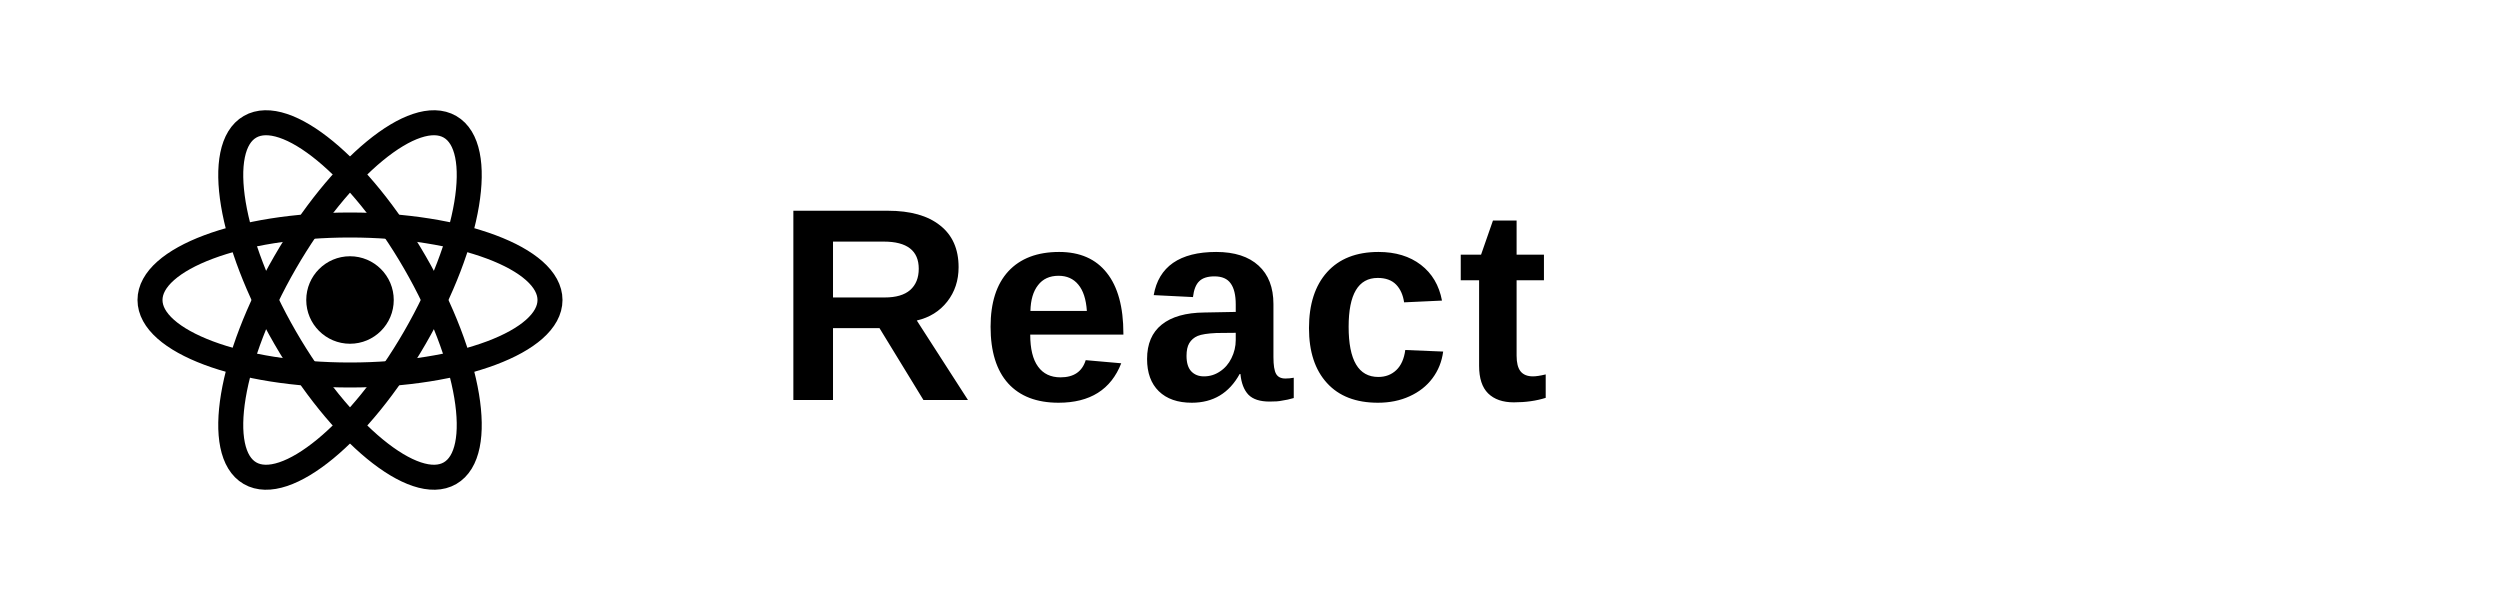
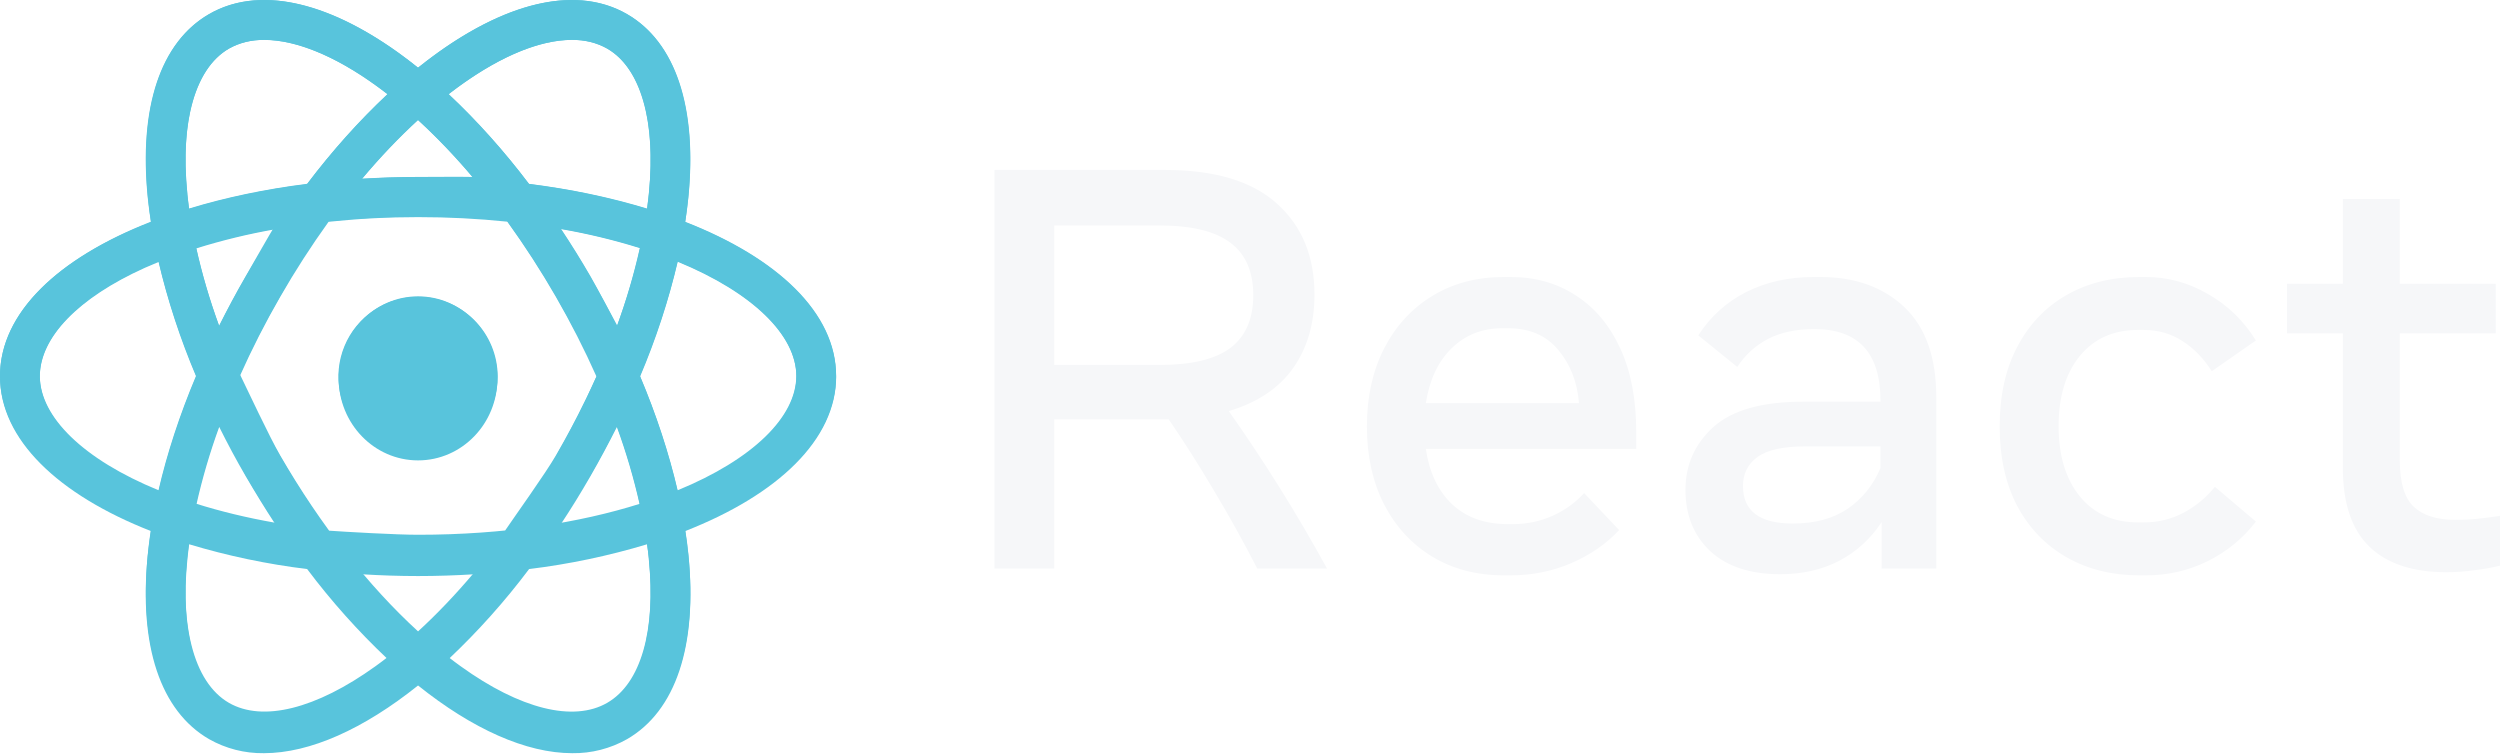
- <svg xmlns="http://www.w3.org/2000/svg" width="200" height="48" viewBox="0 0 200 48" fill="none">
-   <g transform="translate(8 4)" stroke="currentColor" stroke-width="2" fill="none">
-     <ellipse cx="20" cy="20" rx="16" ry="6" />
-     <ellipse cx="20" cy="20" rx="16" ry="6" transform="rotate(60 20 20)" />
-     <ellipse cx="20" cy="20" rx="16" ry="6" transform="rotate(120 20 20)" />
-     <circle cx="20" cy="20" r="3.5" fill="currentColor" stroke="none" />
+ <svg xmlns="http://www.w3.org/2000/svg" width="600px" height="180.767px" viewBox="0 0 600 180.767" version="1.1">
+   <g id="Page-1" stroke="none" stroke-width="1" fill="none" fill-rule="evenodd">
+     <g id="Group" transform="translate(0, 0)" fill-rule="nonzero">
+       <path d="M238.675,136.444 L238.675,40.788 L279.603,40.788 C291.582,40.788 300.555,43.498 306.523,48.919 C312.49,54.294 315.473,61.559 315.473,70.715 C315.473,77.639 313.766,83.515 310.349,88.343 C306.933,93.171 301.785,96.61 294.908,98.66 C299.052,104.536 303.107,110.64 307.07,116.972 C311.033,123.303 314.836,129.794 318.479,136.444 L301.74,136.444 C298.415,129.976 294.908,123.668 291.218,117.518 C287.573,111.369 283.997,105.743 280.49,100.642 C280.217,100.642 279.92,100.642 279.603,100.642 L253.023,100.642 L253.023,136.444 L238.675,136.444 Z M278.236,54.112 L253.023,54.112 L253.023,87.591 L278.236,87.591 C285.979,87.591 291.672,86.225 295.318,83.492 C298.961,80.713 300.784,76.5 300.784,70.852 C300.784,65.203 298.961,61.013 295.318,58.28 C291.672,55.501 285.979,54.112 278.236,54.112 Z M360.989,138.084 C354.43,138.084 348.668,136.581 343.702,133.575 C338.783,130.568 334.933,126.378 332.156,121.003 C329.423,115.628 328.056,109.41 328.056,102.35 C328.056,95.289 329.423,89.072 332.156,83.697 C334.933,78.276 338.783,74.063 343.702,71.057 C348.668,68.005 354.43,66.479 360.989,66.479 L362.493,66.479 C368.459,66.479 373.698,67.959 378.208,70.92 C382.762,73.835 386.315,78.071 388.866,83.629 C391.417,89.14 392.693,95.791 392.693,103.58 L392.693,107.748 L342.199,107.748 C343.019,113.35 345.115,117.769 348.485,121.003 C351.901,124.191 356.343,125.786 361.809,125.786 L363.176,125.786 C366.456,125.786 369.599,125.125 372.605,123.804 C375.611,122.438 378.138,120.616 380.188,118.338 L388.593,127.22 C385.495,130.546 381.668,133.188 377.114,135.146 C372.605,137.105 367.73,138.084 362.493,138.084 L360.989,138.084 Z M360.58,78.777 C355.705,78.777 351.628,80.394 348.348,83.629 C345.115,86.817 343.065,91.19 342.199,96.747 L378.958,96.747 C378.548,91.691 376.886,87.432 373.971,83.97 C371.102,80.508 367.093,78.777 361.946,78.777 L360.58,78.777 Z M427.266,137.811 C420.068,137.811 414.465,135.966 410.457,132.277 C406.495,128.541 404.512,123.645 404.512,117.587 C404.512,111.574 406.745,106.54 411.208,102.487 C415.718,98.432 422.893,96.406 432.732,96.406 L451.316,96.406 L451.316,96.201 C451.316,84.722 446.031,78.982 435.465,78.982 C431.046,78.982 427.31,79.779 424.259,81.374 C421.253,82.968 418.815,85.2 416.948,88.07 L407.588,80.486 C410.502,75.976 414.328,72.514 419.066,70.1 C423.849,67.686 429.269,66.479 435.328,66.479 L436.831,66.479 C445.211,66.479 451.953,68.893 457.056,73.721 C462.156,78.55 464.708,85.769 464.708,95.381 L464.708,136.444 L451.59,136.444 L451.59,125.307 C448.947,129.316 445.554,132.413 441.408,134.6 C437.263,136.741 432.549,137.811 427.266,137.811 Z M430.272,125.649 C435.555,125.649 439.951,124.465 443.458,122.096 C446.965,119.682 449.584,116.425 451.316,112.325 L451.316,107.133 L433.278,107.133 C427.903,107.133 424.053,107.998 421.73,109.729 C419.453,111.414 418.314,113.715 418.314,116.63 C418.314,122.643 422.3,125.649 430.272,125.649 Z M513.468,138.084 C506.909,138.084 501.102,136.649 496.046,133.78 C490.99,130.91 487.027,126.811 484.157,121.481 C481.332,116.106 479.921,109.729 479.921,102.35 C479.921,94.925 481.332,88.548 484.157,83.219 C486.981,77.844 490.898,73.721 495.909,70.852 C500.965,67.936 506.818,66.479 513.468,66.479 L514.971,66.479 C520.256,66.479 525.243,67.845 529.936,70.578 C534.672,73.266 538.498,76.978 541.414,81.715 L530.823,89.095 C528.865,85.997 526.519,83.583 523.786,81.852 C521.053,80.076 517.955,79.187 514.494,79.187 L513.127,79.187 C507.205,79.187 502.536,81.283 499.12,85.473 C495.75,89.618 494.064,95.221 494.064,102.282 C494.064,109.296 495.75,114.899 499.12,119.09 C502.536,123.28 507.205,125.376 513.127,125.376 L514.494,125.376 C517.955,125.376 521.144,124.601 524.059,123.053 C526.974,121.504 529.479,119.431 531.575,116.835 L541.414,125.171 C538.362,129.179 534.513,132.345 529.866,134.668 C525.266,136.945 520.301,138.084 514.971,138.084 L513.468,138.084 Z M587.155,137.333 C579.046,137.333 572.875,135.283 568.639,131.183 C564.403,127.084 562.284,120.775 562.284,112.257 L562.284,80.007 L548.892,80.007 L548.892,68.119 L562.284,68.119 L562.284,47.757 L575.949,47.757 L575.949,68.119 L598.976,68.119 L598.976,80.007 L575.949,80.007 L575.949,110.412 C575.949,115.787 577.066,119.522 579.298,121.618 C581.529,123.713 584.832,124.761 589.205,124.761 C591.3,124.761 593.167,124.67 594.807,124.487 C596.493,124.305 598.224,124.078 600,123.804 L600,135.761 C598.177,136.217 596.128,136.581 593.851,136.854 C591.574,137.173 589.341,137.333 587.155,137.333 Z" id="Shape" fill="#F6F7F9" />
+       <g transform="translate(0, 0.0009)" fill="#58C4DC">
+         <path d="M100.332,71.241 C96.551,71.241 92.856,72.364 89.713,74.467 C86.57,76.57 84.12,79.559 82.673,83.056 C81.226,86.554 80.848,90.402 81.585,94.115 C82.323,97.828 84.143,101.238 86.816,103.915 C89.489,106.591 92.895,108.414 96.603,109.153 C100.311,109.891 104.154,109.512 107.646,108.064 C111.139,106.615 114.124,104.162 116.224,101.014 C118.324,97.867 119.445,94.166 119.445,90.381 C119.445,85.305 117.432,80.436 113.847,76.847 C110.263,73.258 105.401,71.241 100.332,71.241 Z" id="Path" />
+         <path d="M200.664,90.381 C200.664,75.275 186.689,62.026 164.44,53.306 C164.738,51.343 165.006,49.401 165.197,47.494 C167.392,25.788 162.168,10.122 150.494,3.373 C137.433,-4.176 118.985,1.303 100.332,16.246 C81.679,1.303 63.23,-4.176 50.169,3.373 C38.496,10.122 33.272,25.788 35.466,47.494 C35.657,49.401 35.919,51.35 36.224,53.321 C34.369,54.029 32.55,54.781 30.801,55.568 C10.937,64.507 0,76.884 0,90.381 C0,105.487 13.974,118.736 36.224,127.455 C35.919,129.418 35.657,131.361 35.466,133.268 C33.272,154.973 38.496,170.639 50.169,177.388 C54.183,179.667 58.731,180.831 63.344,180.763 C74.401,180.763 87.314,174.935 100.332,164.515 C113.343,174.935 126.263,180.763 137.334,180.763 C141.947,180.831 146.495,179.665 150.509,177.388 C162.182,170.639 167.407,154.973 165.212,133.268 C165.021,131.361 164.751,129.418 164.454,127.455 C186.704,118.75 200.679,105.48 200.679,90.381 L200.664,90.381 Z M137.25,9.569 C140.216,9.497 143.147,10.216 145.744,11.653 C153.85,16.339 157.489,29.049 155.719,46.522 C155.598,47.713 155.457,48.918 155.287,50.131 C146.035,47.341 136.562,45.351 126.971,44.183 C121.156,36.444 114.691,29.218 107.645,22.584 C118.709,14.02 129.094,9.569 137.242,9.569 L137.25,9.569 Z M133.441,109.52 C129.861,115.743 125.962,121.776 121.761,127.597 C114.639,128.329 107.484,128.693 100.325,128.688 C93.168,128.693 86.016,128.329 78.896,127.597 C74.706,121.776 70.819,115.743 67.251,109.52 C63.671,103.315 60.418,96.926 57.504,90.381 C60.418,83.835 63.671,77.446 67.251,71.241 C70.814,65.043 74.689,59.032 78.861,53.228 C85.993,52.478 93.16,52.104 100.332,52.108 C107.489,52.104 114.641,52.468 121.761,53.2 C125.947,59.012 129.836,65.034 133.413,71.241 C136.99,77.448 140.244,83.836 143.16,90.381 C140.244,96.925 136.99,103.313 133.413,109.52 L133.441,109.52 Z M148.031,102.431 C150.278,108.566 152.122,114.841 153.553,121.217 C147.345,123.155 141.017,124.682 134.609,125.789 C137.044,122.112 139.404,118.287 141.688,114.312 C143.946,110.385 146.063,106.423 148.059,102.46 L148.031,102.431 Z M100.339,152.003 C95.55,147.578 91.057,142.842 86.889,137.826 C91.292,138.095 95.787,138.251 100.339,138.251 C104.891,138.251 109.414,138.095 113.825,137.826 C109.643,142.841 105.138,147.577 100.339,152.003 Z M66.062,125.775 C59.652,124.673 53.322,123.15 47.111,121.217 C48.536,114.851 50.373,108.586 52.612,102.46 C54.58,106.423 56.689,110.385 58.983,114.312 C61.277,118.239 63.648,122.11 66.062,125.789 L66.062,125.775 Z M52.612,78.294 C50.382,72.191 48.549,65.949 47.126,59.608 C53.321,57.673 59.634,56.141 66.027,55.022 C63.606,58.687 61.234,62.486 58.948,66.449 C56.661,70.412 54.573,74.325 52.577,78.294 L52.612,78.294 Z M100.297,28.751 C105.098,33.175 109.603,37.911 113.782,42.928 C109.379,42.659 104.884,42.503 100.297,42.503 C95.747,42.503 91.264,42.645 86.846,42.928 C91.015,37.913 95.508,33.177 100.297,28.751 Z M141.674,66.449 C139.38,62.47 137.009,58.642 134.56,54.965 C140.984,56.072 147.329,57.602 153.553,59.545 C152.125,65.909 150.287,72.174 148.052,78.301 C146.084,74.339 143.968,70.376 141.681,66.456 L141.674,66.449 Z M44.973,46.53 C43.182,29.063 46.842,16.346 54.941,11.66 C57.539,10.226 60.47,9.507 63.436,9.576 C71.584,9.576 81.969,14.028 93.034,22.591 C85.983,29.23 79.512,36.46 73.693,44.205 C64.105,45.378 54.632,47.36 45.377,50.131 C45.214,48.918 45.065,47.72 44.952,46.53 L44.973,46.53 Z M9.557,90.381 C9.557,81.009 18.76,71.503 34.723,64.294 C35.813,63.821 36.925,63.349 38.057,62.876 C40.284,72.283 43.303,81.484 47.083,90.381 C43.296,99.294 40.274,108.515 38.05,117.942 C20.013,110.534 9.557,100.269 9.557,90.381 Z M54.941,169.102 C46.842,164.416 43.182,151.698 44.973,134.232 C45.087,133.041 45.235,131.843 45.398,130.624 C54.65,133.413 64.123,135.402 73.715,136.571 C79.531,144.313 85.996,151.544 93.041,158.185 C77.615,170.116 63.521,174.049 54.962,169.102 L54.941,169.102 Z M155.712,134.232 C157.482,151.705 153.843,164.416 145.737,169.102 C137.186,174.064 123.084,170.116 107.666,158.185 C114.708,151.544 121.171,144.313 126.985,136.571 C136.576,135.403 146.05,133.413 155.301,130.624 C155.471,131.843 155.613,133.041 155.733,134.232 L155.712,134.232 Z M162.656,117.928 C160.426,108.506 157.402,99.291 153.616,90.381 C157.4,81.466 160.422,72.246 162.649,62.819 C180.652,70.227 191.136,80.492 191.136,90.381 C191.136,100.269 180.68,110.534 162.642,117.942" id="Shape" />
+       </g>
+       <path d="M100.334,110.494 C110.856,110.494 119.385,101.681 119.385,90.809 C119.385,79.937 110.856,71.123 100.334,71.123 C89.813,71.123 81.283,79.937 81.283,90.809 C81.283,101.681 89.813,110.494 100.334,110.494 Z" id="Path" fill="#58C4DC" />
+       <path d="M200.669,90.176 C200.669,75.124 186.693,61.908 164.452,53.237 C168.047,29.644 163.569,10.942 150.501,3.416 C138.831,-3.311 122.67,-0.019 104.993,12.695 C103.428,13.816 101.875,15.009 100.322,16.25 C98.781,15.009 97.229,13.816 95.676,12.695 C77.998,-0.019 61.837,-3.323 50.167,3.416 C37.112,10.942 32.632,29.632 36.24,53.201 C13.975,61.884 0,75.112 0,90.176 C0,105.228 13.975,118.444 36.216,127.115 C32.621,150.708 37.1,169.41 50.167,176.936 C54.121,179.215 58.6,180.347 63.473,180.347 C72.969,180.347 83.994,176.054 95.676,167.657 C97.24,166.536 98.793,165.342 100.346,164.102 C101.887,165.342 103.44,166.536 104.993,167.657 C116.674,176.065 127.699,180.347 137.195,180.347 C142.068,180.347 146.547,179.215 150.501,176.936 C162.171,170.209 167.39,154.584 165.205,132.936 C165.014,131.027 164.763,129.095 164.452,127.127 C186.706,118.456 200.669,105.24 200.669,90.176 Z M110.583,20.436 C120.52,13.292 129.765,9.57 137.195,9.57 C140.408,9.57 143.275,10.262 145.723,11.67 C154.276,16.607 157.931,30.765 155.315,50.064 C146.715,47.428 137.195,45.412 126.959,44.124 C120.831,36.073 114.333,28.809 107.68,22.607 C108.648,21.868 109.615,21.128 110.583,20.436 Z M54.945,11.67 C57.394,10.262 60.26,9.57 63.473,9.57 C70.903,9.57 80.148,13.28 90.086,20.436 C91.053,21.128 92.021,21.856 92.988,22.607 C86.335,28.809 79.849,36.061 73.722,44.112 C63.497,45.4 53.965,47.428 45.365,50.052 C42.749,30.765 46.393,16.607 54.945,11.67 Z M9.556,90.176 C9.556,80.312 20.019,70.066 38.067,62.683 C40.086,71.426 43.096,80.67 47.073,90.152 C43.072,99.646 40.062,108.902 38.043,117.657 C20.019,110.274 9.556,100.04 9.556,90.176 Z M90.086,159.915 C75.848,170.15 63.043,173.345 54.945,168.683 C46.393,163.745 42.738,149.587 45.353,130.288 C53.953,132.924 63.473,134.94 73.71,136.228 C79.837,144.279 86.335,151.543 92.988,157.745 C92.021,158.496 91.053,159.224 90.086,159.915 Z M100.334,151.531 C88.39,140.605 76.911,126.006 67.224,109.26 C64.632,104.787 59.391,93.544 57.265,89.191 C55.569,93.246 53.894,96.966 52.58,100.926 C53.655,102.918 57.8,112.027 58.946,114.019 C61.216,117.943 63.593,121.76 66.041,125.457 C59.173,124.253 52.819,122.702 47.038,120.877 C50.322,106.063 56.88,88.983 67.224,71.092 C69.768,66.691 75.296,56.864 78.067,52.785 C73.695,53.345 70.184,53.16 66.075,54.006 C64.881,55.939 60.093,64.341 58.946,66.333 C56.653,70.293 54.551,74.253 52.58,78.189 C50.191,71.641 48.363,65.367 47.062,59.451 C61.55,54.883 79.646,52.008 100.334,52.008 C105.506,52.008 116.307,51.903 121.133,52.249 C118.469,48.755 116.185,45.591 113.402,42.466 C111.144,42.395 102.639,42.466 100.334,42.466 C95.771,42.466 91.304,42.621 86.92,42.884 C91.268,37.719 95.771,32.996 100.334,28.821 C112.267,39.747 123.757,54.346 133.444,71.092 C135.989,75.493 141.486,85.739 143.648,90.176 C145.356,86.121 146.972,82.422 148.297,78.438 C147.222,76.434 142.869,68.301 141.722,66.321 C139.452,62.397 137.076,58.58 134.627,54.895 C141.495,56.099 147.849,57.65 153.631,59.475 C150.346,74.289 143.788,91.369 133.444,109.26 C130.9,113.661 123.659,123.74 120.888,127.819 C125.26,127.258 129.995,126.42 134.103,125.574 C135.298,123.641 140.575,116.011 141.722,114.019 C144.003,110.083 146.106,106.147 148.052,102.223 C150.37,108.592 152.209,114.854 153.547,120.913 C139.07,125.481 120.998,128.344 100.334,128.344 C95.162,128.344 83.137,127.664 78.312,127.318 C80.975,130.813 83.844,134.452 86.627,137.577 C88.885,137.648 98.029,137.886 100.334,137.886 C104.897,137.886 109.364,137.731 113.748,137.468 C109.388,142.633 104.897,147.356 100.334,151.531 Z M145.723,168.683 C137.625,173.358 124.808,170.161 110.583,159.915 C109.615,159.224 108.648,158.496 107.68,157.745 C114.333,151.543 120.819,144.291 126.947,136.24 C137.159,134.952 146.667,132.936 155.255,130.312 C155.422,131.516 155.59,132.721 155.709,133.902 C157.465,151.34 153.822,164.007 145.723,168.683 Z M162.625,117.669 C160.57,108.795 157.525,99.551 153.595,90.212 C157.596,80.718 160.606,71.462 162.625,62.707 C180.649,70.09 191.113,80.312 191.113,90.176 C191.113,100.04 180.662,110.274 162.625,117.669 Z" id="Shape" fill="#58C4DC" />
+     </g>
  </g>
-   <text x="62" y="32" fill="currentColor" font-family="Arial, Helvetica, sans-serif" font-size="22" font-weight="600" letter-spacing="0.5">
-     React
-   </text>
</svg>
